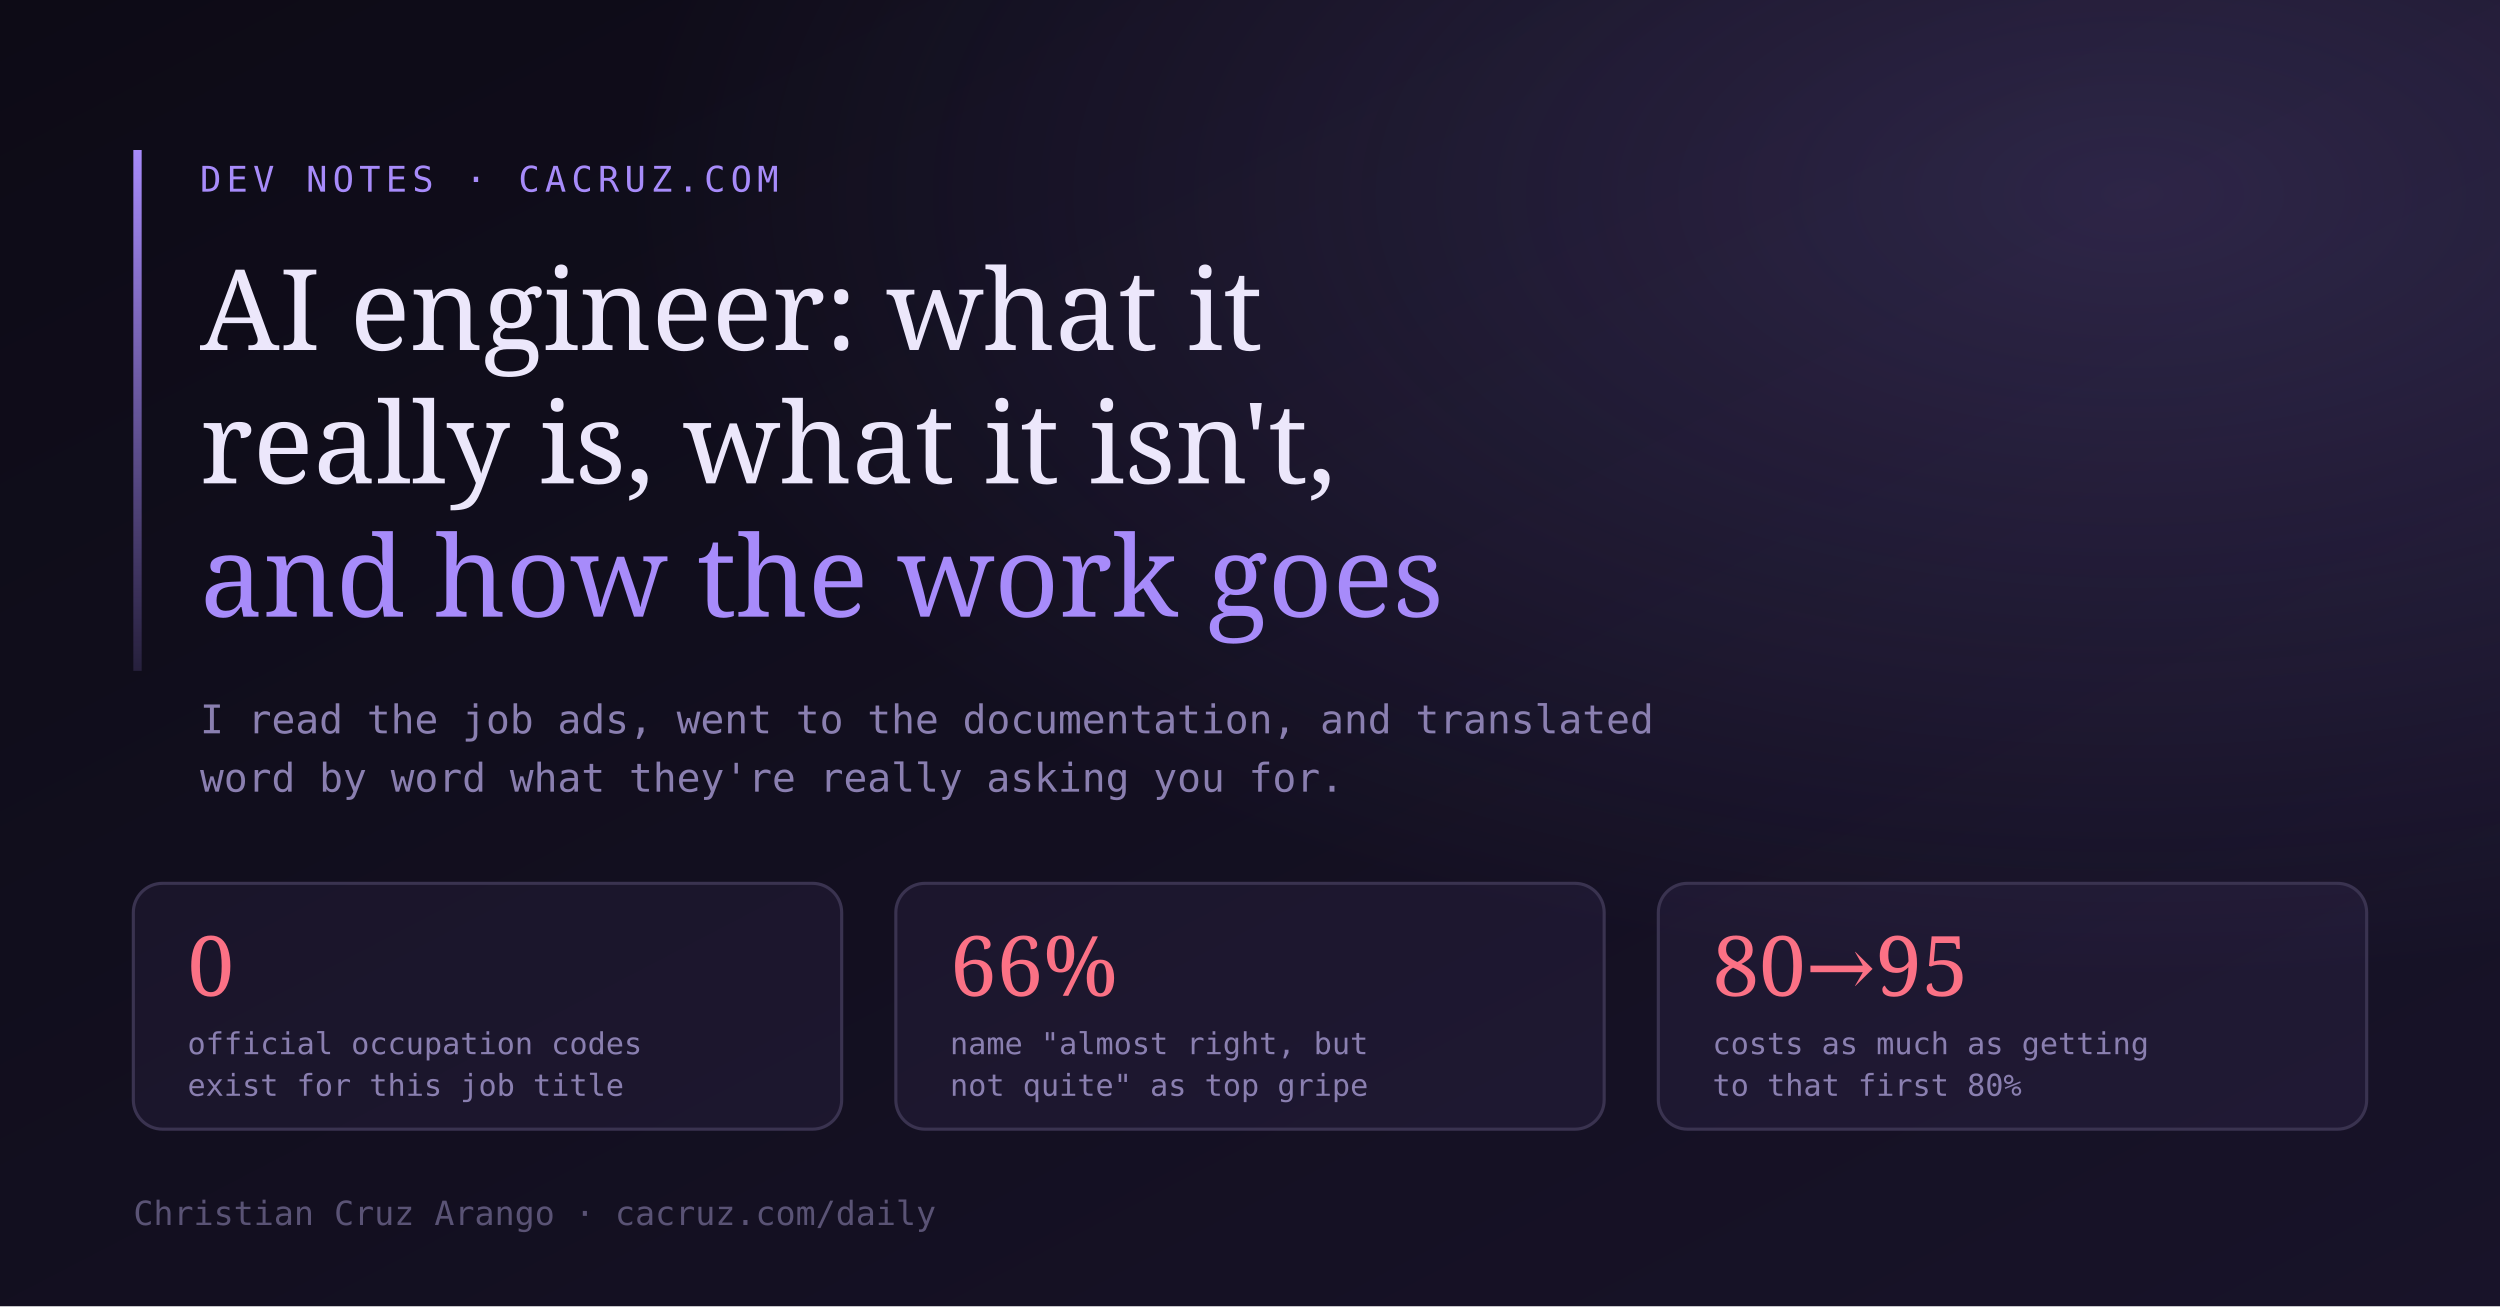
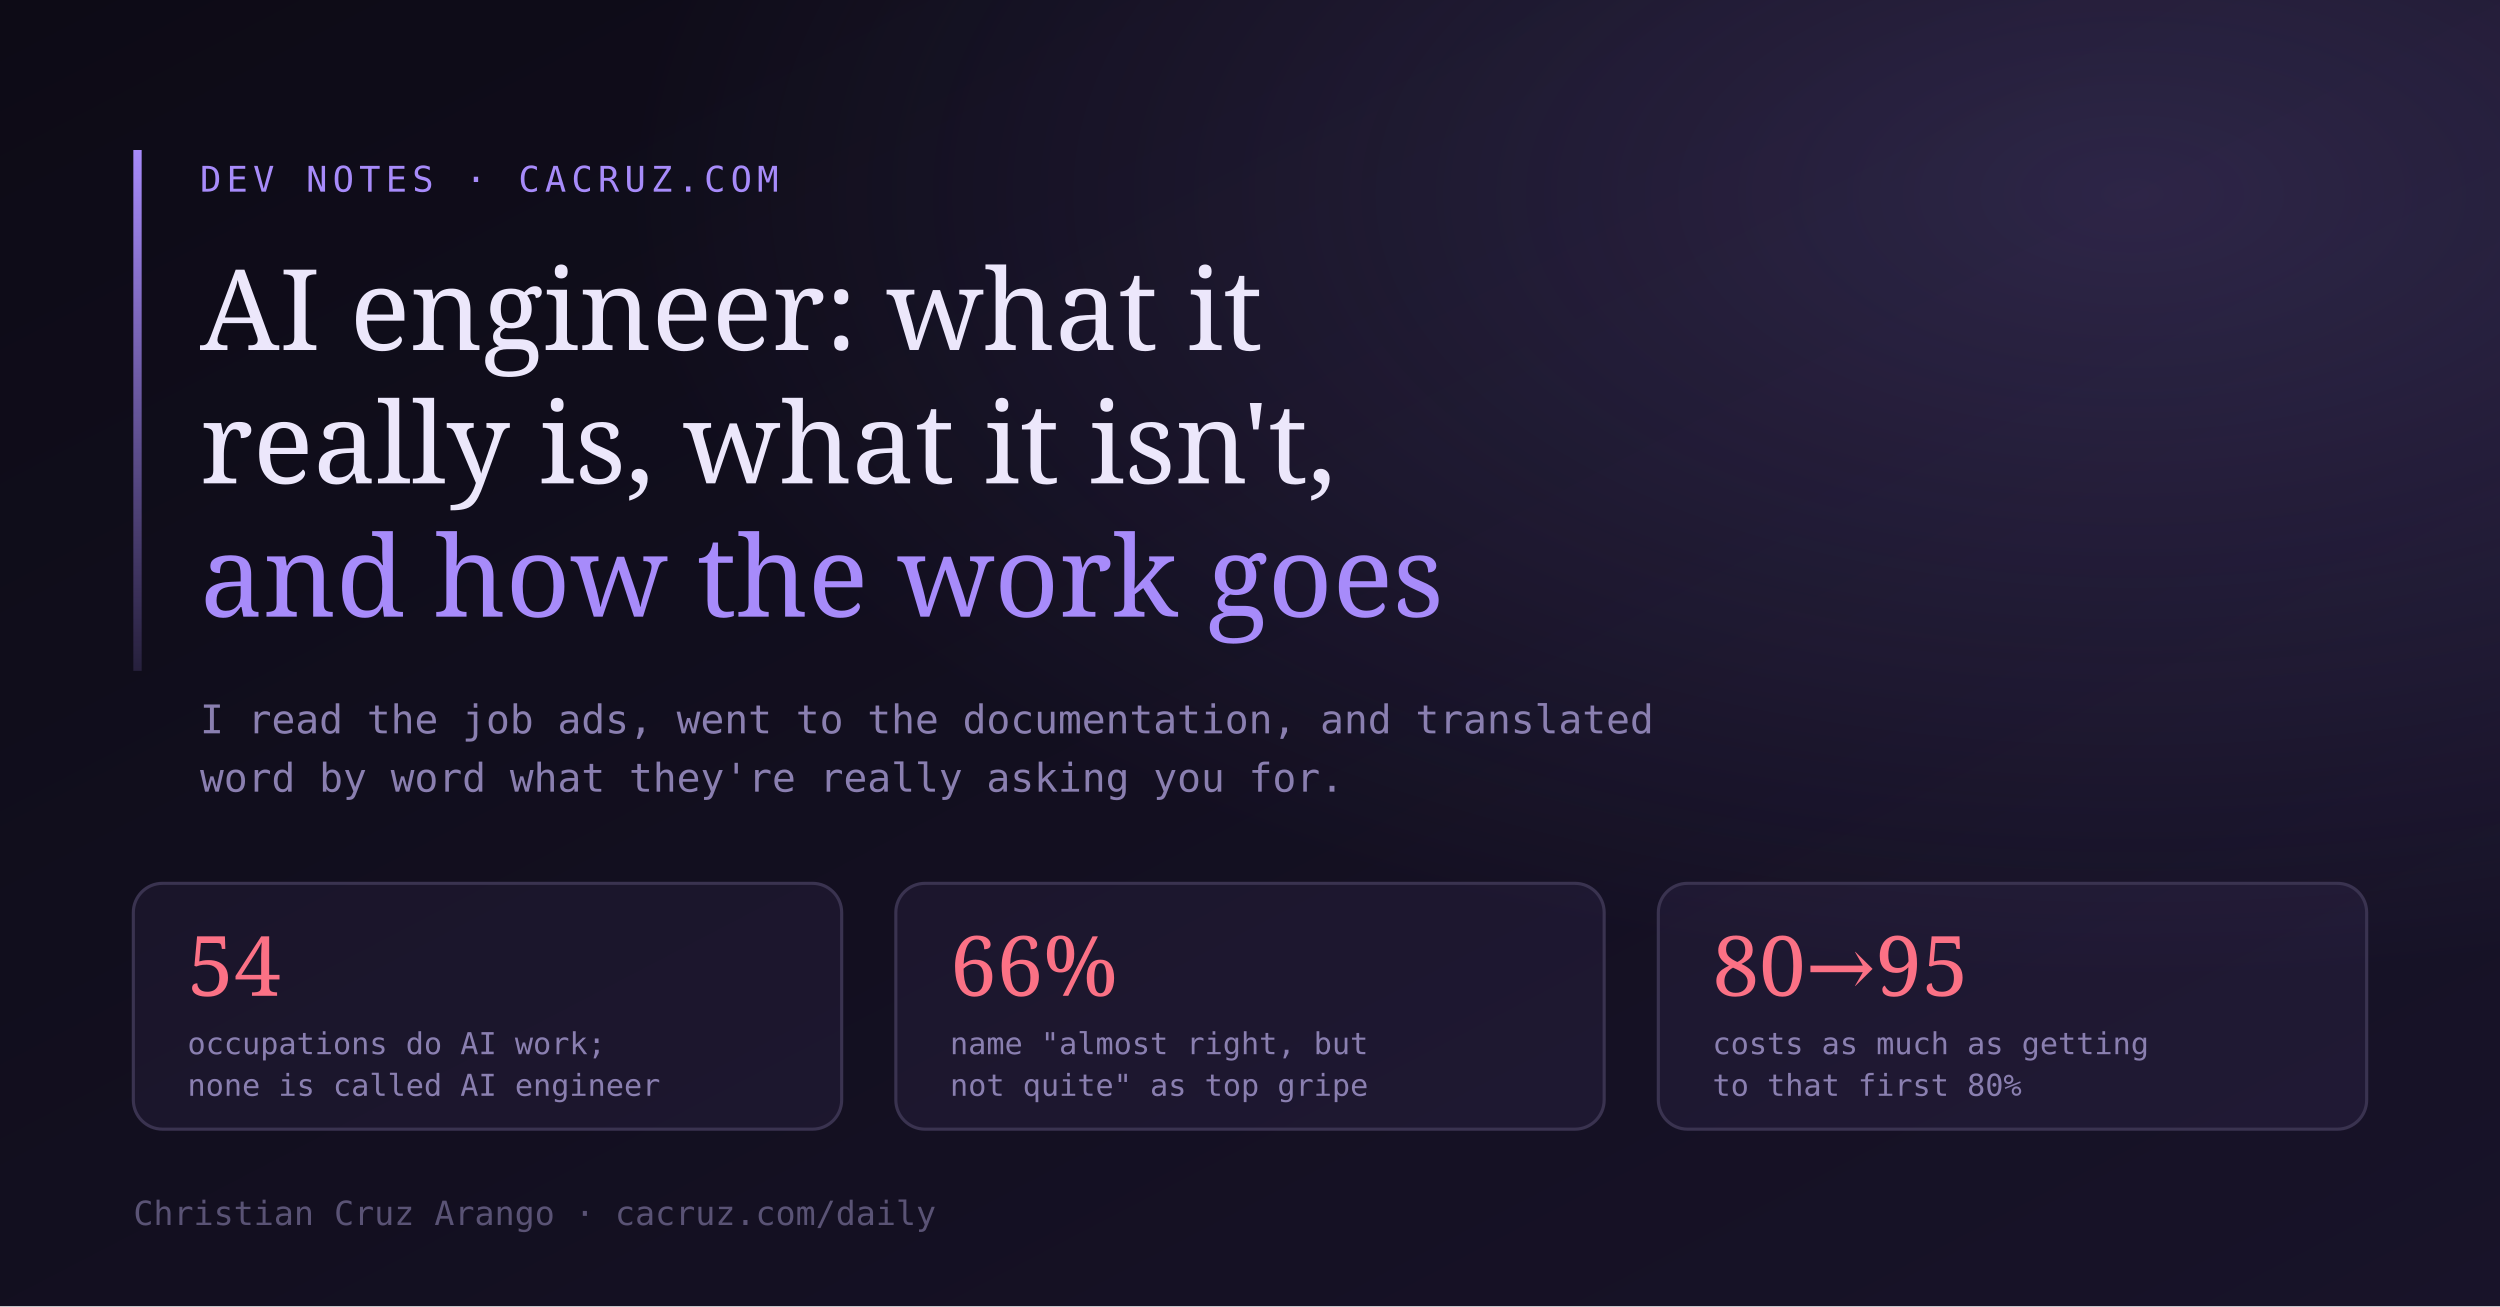
<svg xmlns="http://www.w3.org/2000/svg" width="1200" height="627" viewBox="0 0 1200 627" role="img" aria-label="AI engineer: what it really is, what it isn't, and how the work actually goes">
  <defs>
    <linearGradient id="bg" x1="0" y1="0" x2="1" y2="1">
      <stop offset="0" stop-color="#0d0b16" />
      <stop offset="1" stop-color="#181329" />
    </linearGradient>
    <linearGradient id="rule" x1="0" y1="0" x2="0" y2="1">
      <stop offset="0" stop-color="#a78bfa" />
      <stop offset="1" stop-color="#a78bfa" stop-opacity=".15" />
    </linearGradient>
    <radialGradient id="glow" cx="0.85" cy="0.15" r="0.6">
      <stop offset="0" stop-color="#a78bfa" stop-opacity=".18" />
      <stop offset="1" stop-color="#a78bfa" stop-opacity="0" />
    </radialGradient>
  </defs>
  <rect width="1200" height="627" fill="url(#bg)" />
  <rect width="1200" height="627" fill="url(#glow)" />
  <rect x="64" y="72" width="4" height="250" fill="url(#rule)" />
  <text x="96" y="92" font-family="Consolas, ui-monospace, monospace" font-size="17" letter-spacing="2.5" fill="#a78bfa">DEV NOTES · CACRUZ.COM</text>
  <text x="96" y="168" font-family="Georgia, serif" font-size="54" fill="#ece7fb">AI engineer: what it</text>
  <text x="96" y="232" font-family="Georgia, serif" font-size="54" fill="#ece7fb">really is, what it isn't,</text>
  <text x="96" y="296" font-family="Georgia, serif" font-size="54" fill="#a78bfa">and how the work goes</text>
  <text x="96" y="352" font-family="Consolas, ui-monospace, monospace" font-size="19" fill="#8a7fb0">I read the job ads, went to the documentation, and translated</text>
  <text x="96" y="380" font-family="Consolas, ui-monospace, monospace" font-size="19" fill="#8a7fb0">word by word what they're really asking you for.</text>
  <g>
    <rect x="64" y="424" width="340" height="118" rx="14" fill="#a78bfa" fill-opacity=".06" stroke="#3a3350" stroke-width="1.5" />
-     <text x="90" y="478" font-family="Georgia, serif" font-size="40" fill="#fb7185">0</text>
-     <text x="90" y="506" font-family="Consolas, ui-monospace, monospace" font-size="14.5" fill="#8a7fb0">official occupation codes</text>
-     <text x="90" y="526" font-family="Consolas, ui-monospace, monospace" font-size="14.5" fill="#8a7fb0">exist for this job title</text>
+     <text x="90" y="478" font-family="Georgia, serif" font-size="40" fill="#fb7185">54</text>
+     <text x="90" y="506" font-family="Consolas, ui-monospace, monospace" font-size="14.5" fill="#8a7fb0">occupations do AI work;</text>
+     <text x="90" y="526" font-family="Consolas, ui-monospace, monospace" font-size="14.5" fill="#8a7fb0">none is called AI engineer</text>
    <rect x="430" y="424" width="340" height="118" rx="14" fill="#a78bfa" fill-opacity=".06" stroke="#3a3350" stroke-width="1.5" />
    <text x="456" y="478" font-family="Georgia, serif" font-size="40" fill="#fb7185">66%</text>
    <text x="456" y="506" font-family="Consolas, ui-monospace, monospace" font-size="14.5" fill="#8a7fb0">name "almost right, but</text>
    <text x="456" y="526" font-family="Consolas, ui-monospace, monospace" font-size="14.5" fill="#8a7fb0">not quite" as top gripe</text>
    <rect x="796" y="424" width="340" height="118" rx="14" fill="#a78bfa" fill-opacity=".06" stroke="#3a3350" stroke-width="1.5" />
    <text x="822" y="478" font-family="Georgia, serif" font-size="40" fill="#fb7185">80→95</text>
    <text x="822" y="506" font-family="Consolas, ui-monospace, monospace" font-size="14.5" fill="#8a7fb0">costs as much as getting</text>
    <text x="822" y="526" font-family="Consolas, ui-monospace, monospace" font-size="14.5" fill="#8a7fb0">to that first 80%</text>
  </g>
  <text x="64" y="588" font-family="Consolas, ui-monospace, monospace" font-size="16" fill="#5a5375">Christian Cruz Arango · cacruz.com/daily</text>
</svg>
